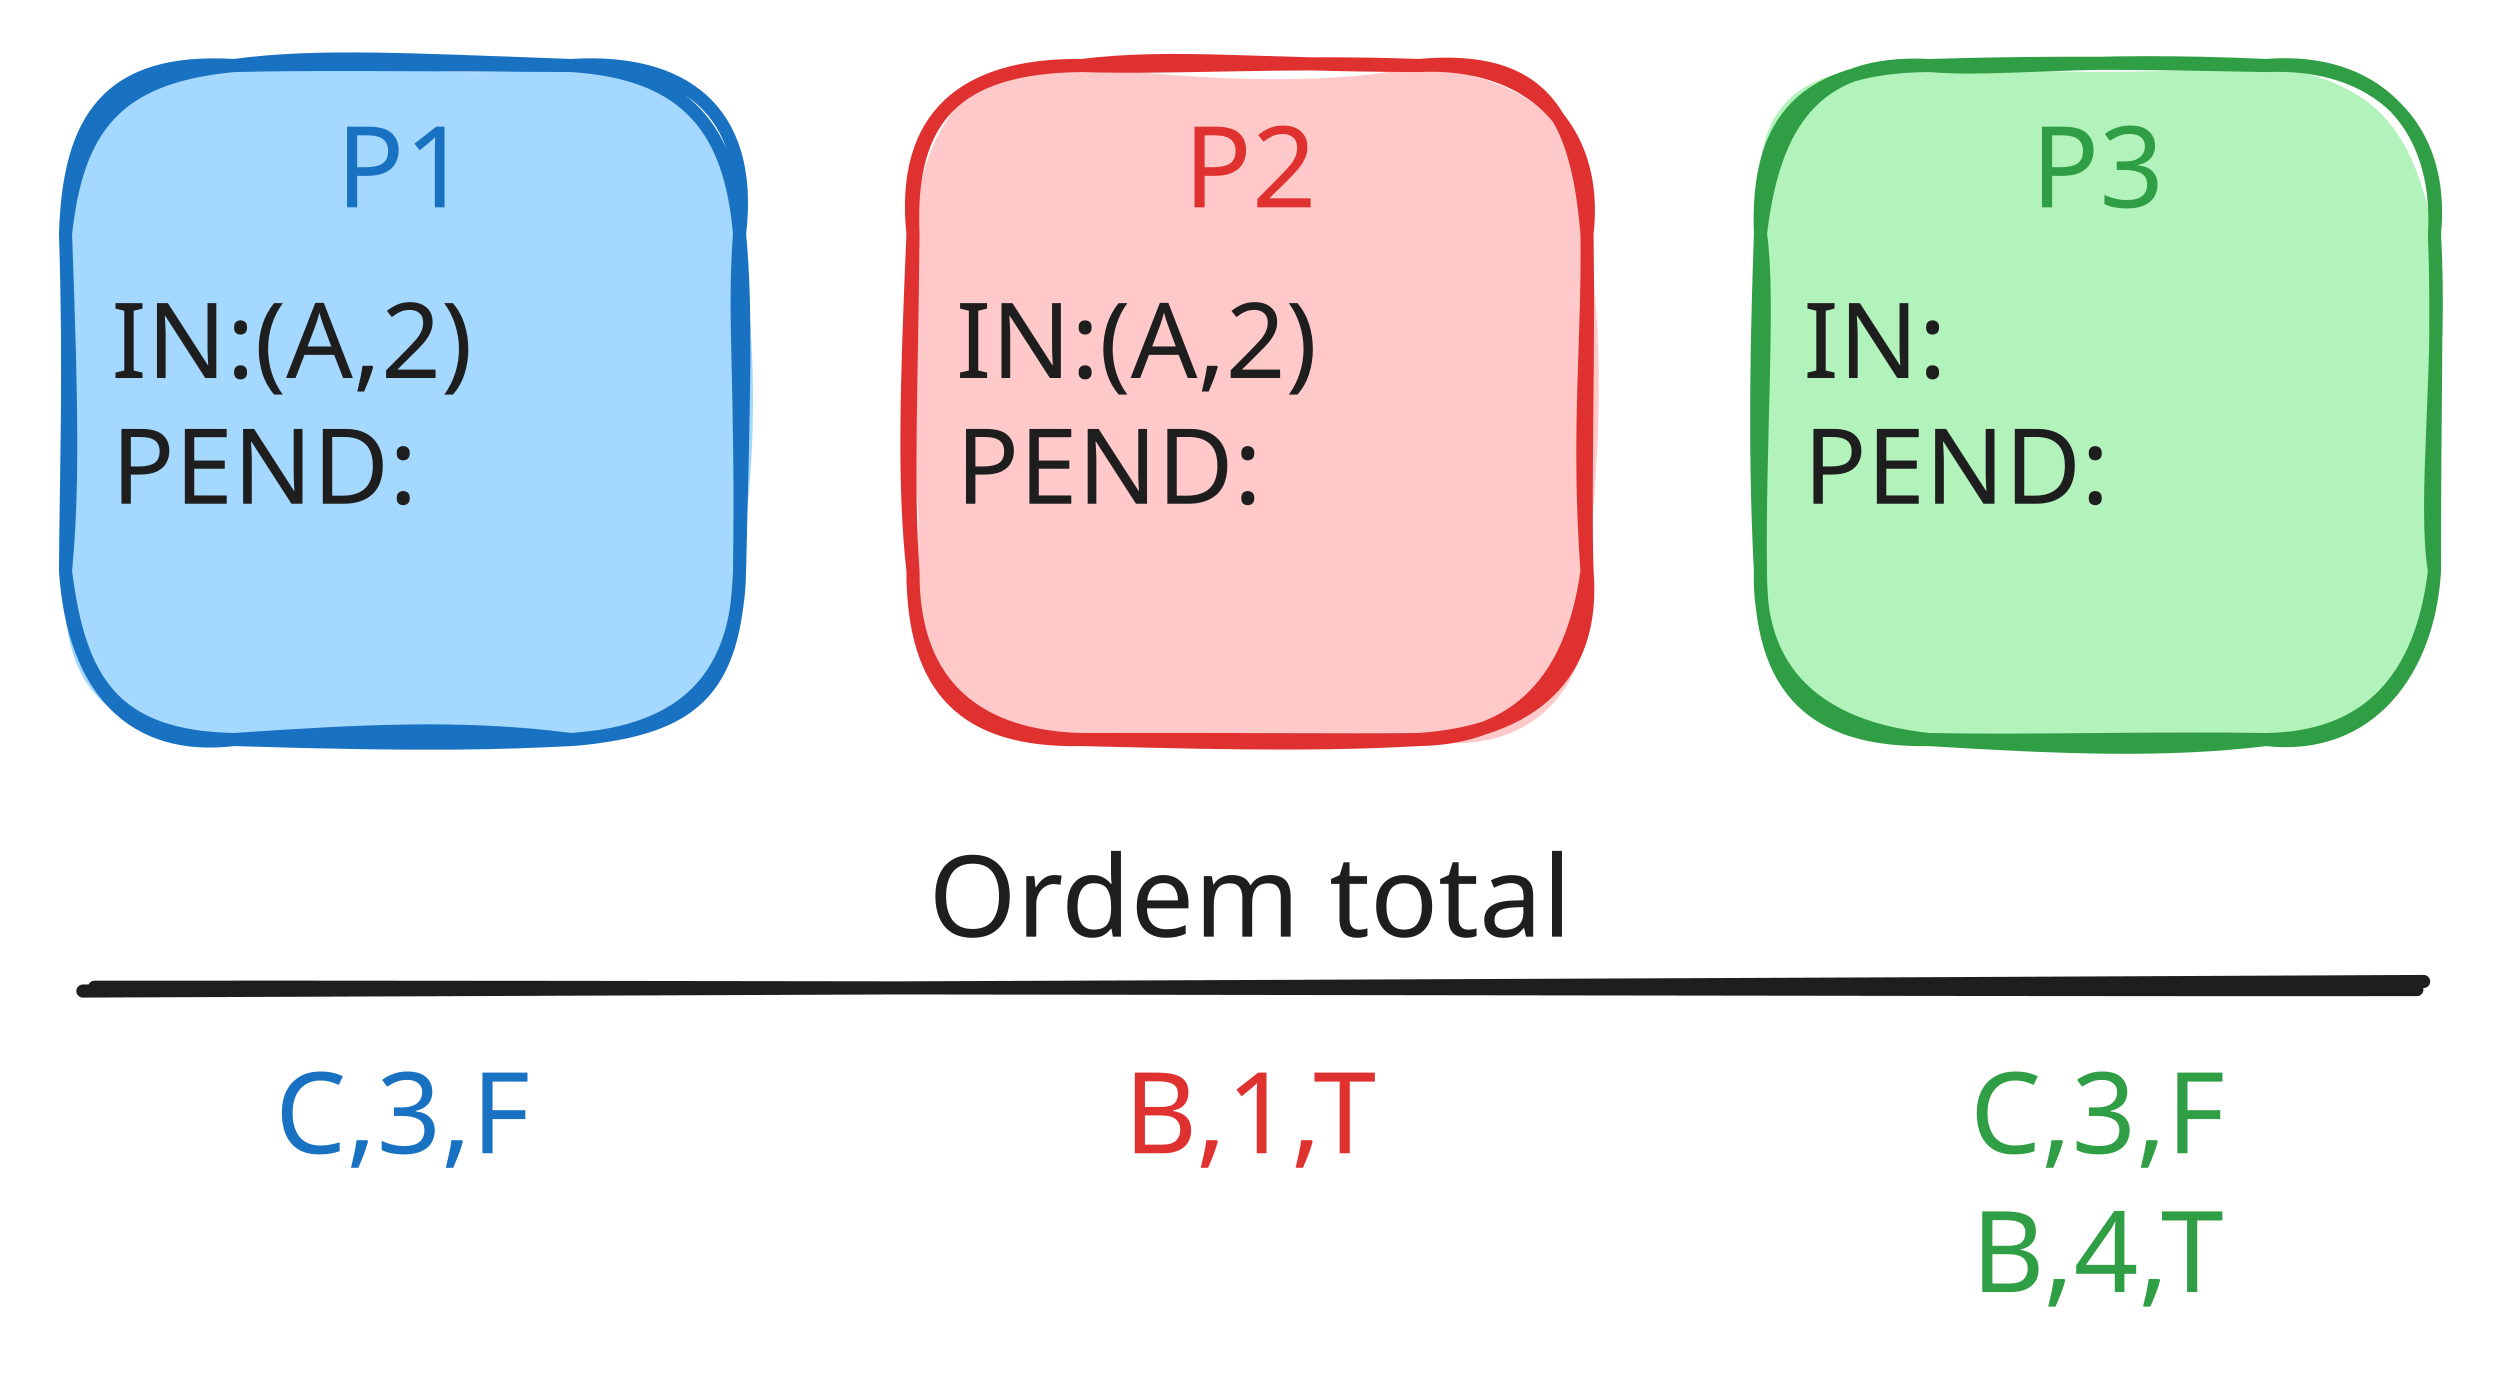
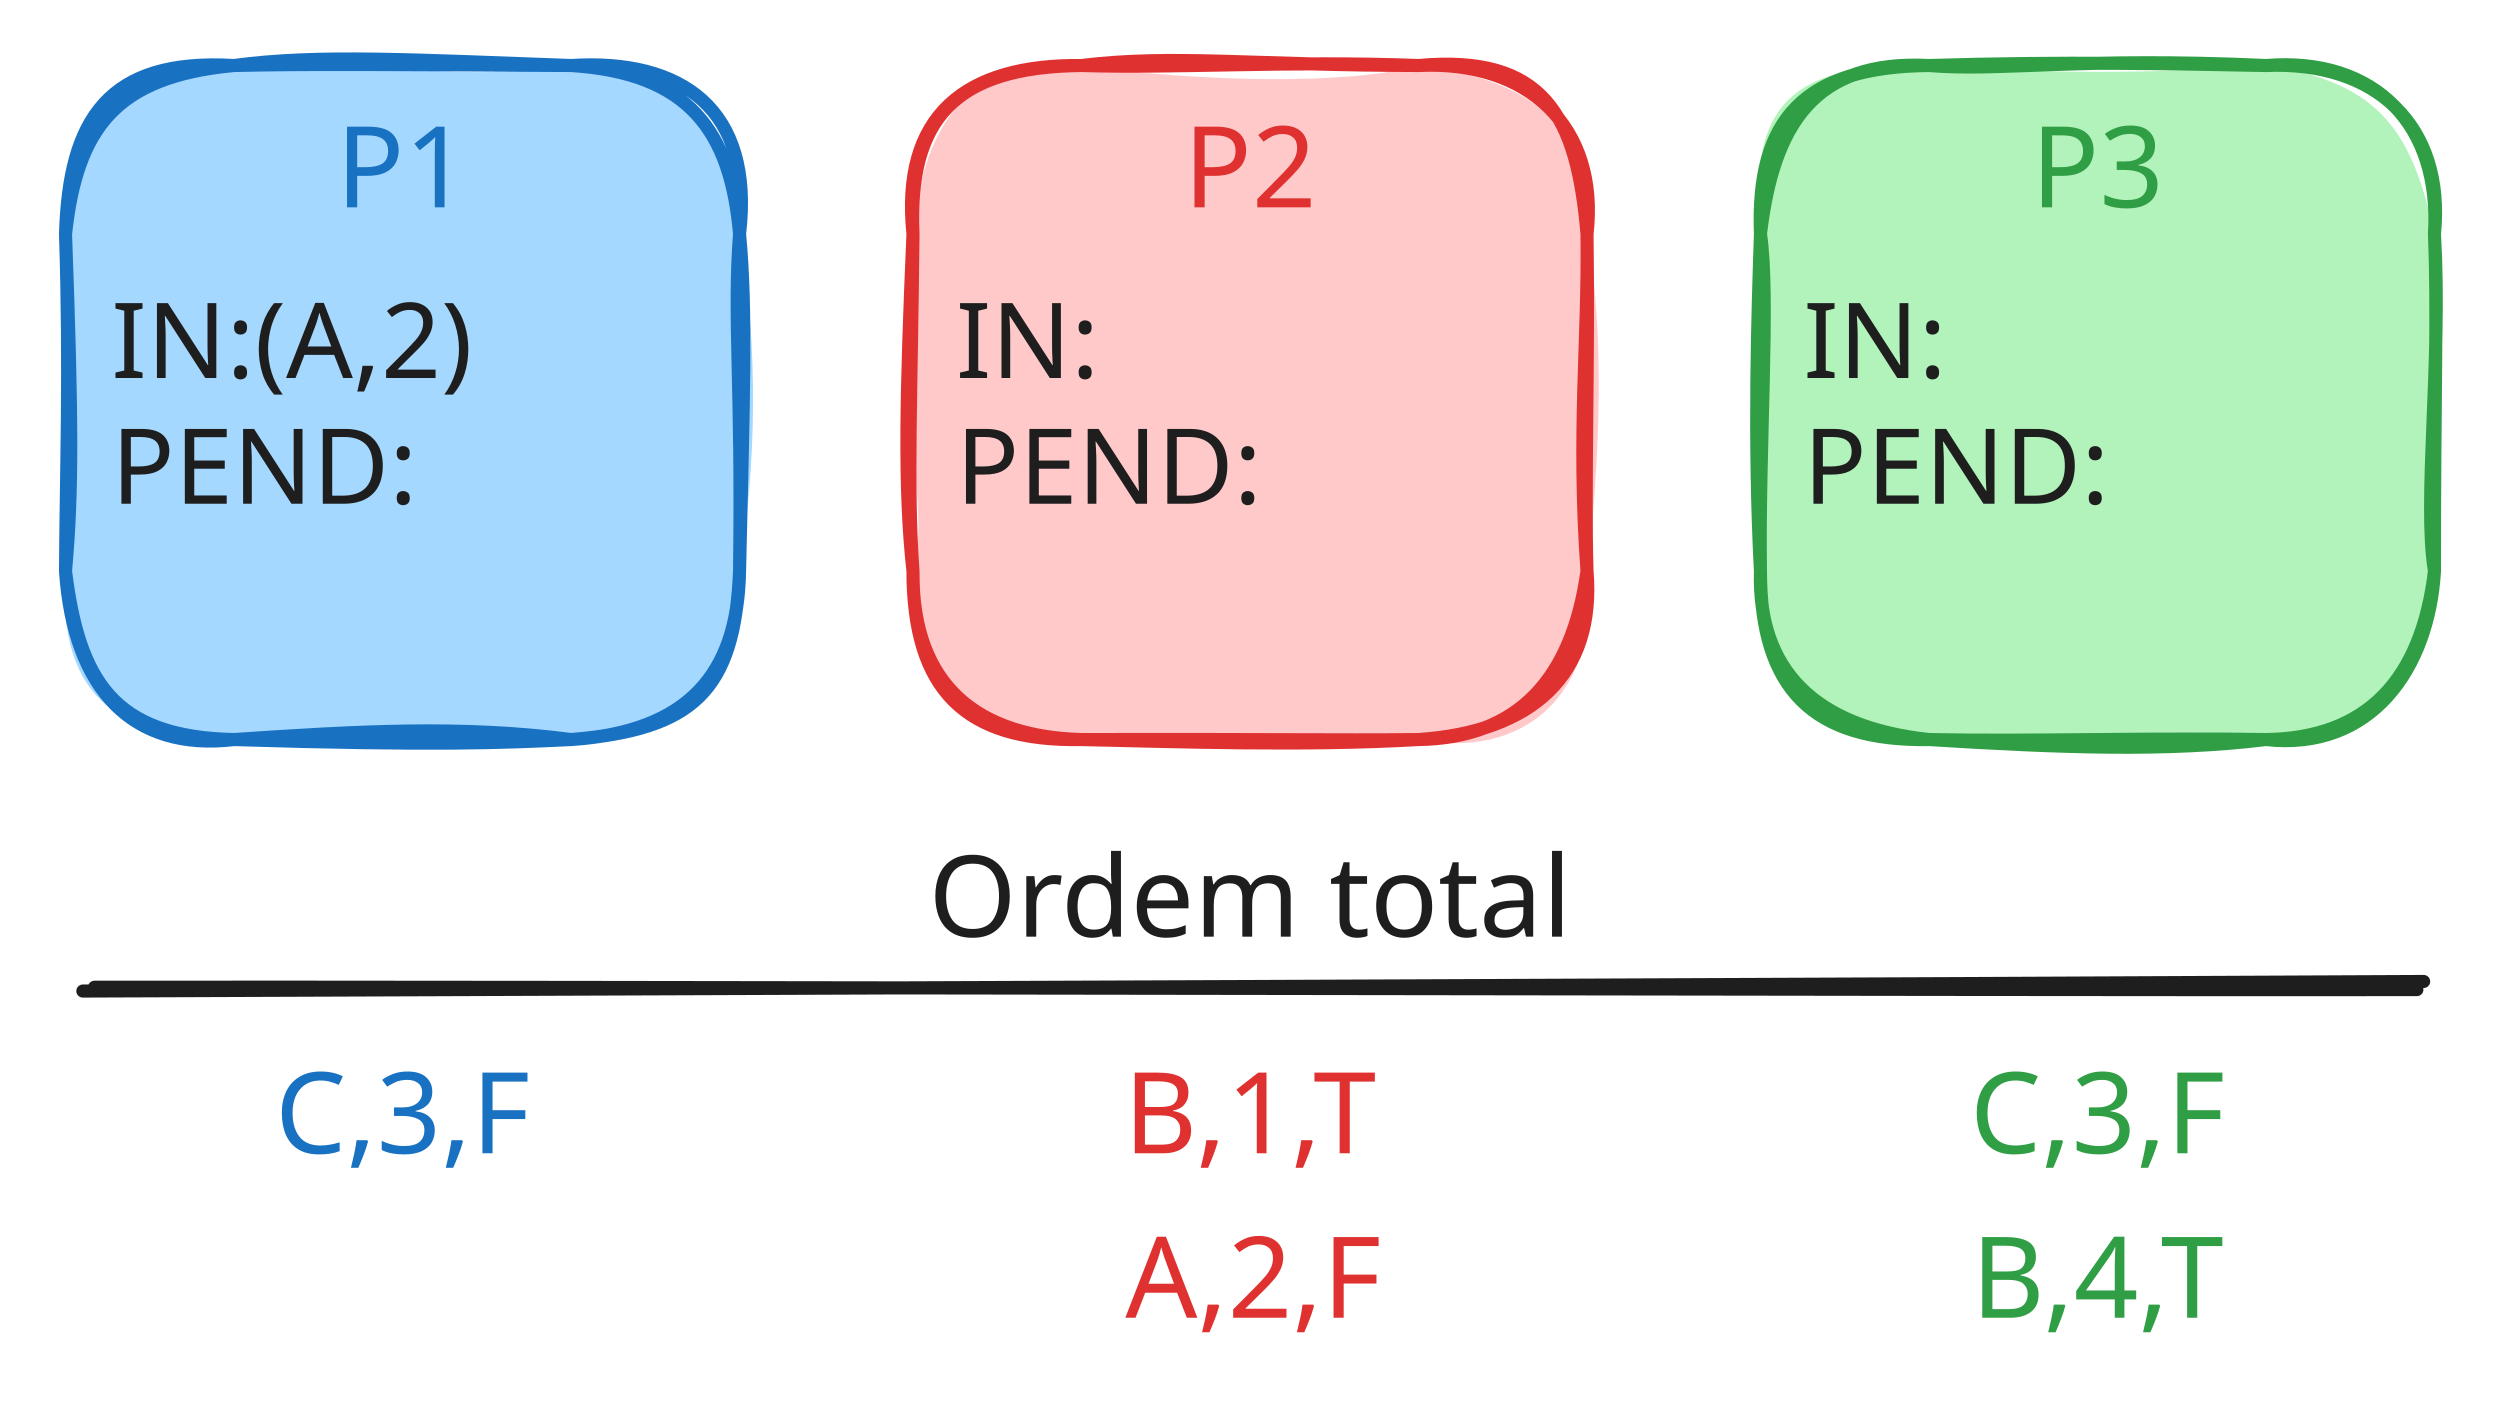
- <svg xmlns="http://www.w3.org/2000/svg" version="1.1" viewBox="0 0 381.584 211.257" width="381.584" height="211.257">
+ <svg xmlns="http://www.w3.org/2000/svg" version="1.1" viewBox="0 0 381.584 215.169" width="381.584" height="215.169">
  <defs>
    <style class="style-fonts">
      @font-face {
        font-family: "Virgil";
        src: url("https://excalidraw.com/Virgil.woff2");
      }
      @font-face {
        font-family: "Cascadia";
        src: url("https://excalidraw.com/Cascadia.woff2");
      }
      @font-face {
        font-family: "Assistant";
        src: url("https://excalidraw.com/Assistant-Regular.woff2");
      }
    </style>
  </defs>
  <g stroke-linecap="round" transform="translate(10 10) rotate(0 51.44038 51.44038)">
    <path d="M25.72 0 C39.04 -3.11, 54.07 3.39, 77.16 0 C94.98 -0.52, 101.44 10.99, 102.88 25.72 C105.86 43.7, 105.39 60.76, 102.88 77.16 C105.42 90.95, 96.33 100.98, 77.16 102.88 C61.44 102.24, 45.33 100.55, 25.72 102.88 C9.48 102.74, -1.44 97.58, 0 77.16 C-1.82 63.77, 3.77 48.05, 0 25.72 C-0.42 11.01, 11.3 1.48, 25.72 0" stroke="none" stroke-width="0" fill="#a5d8ff" />
    <path d="M25.72 0 C38.5 -1.74, 53.31 -0.85, 77.16 0 M25.72 0 C36.51 -0.26, 49.01 -0.16, 77.16 0 M77.16 0 C95.19 1.13, 101.53 10.05, 102.88 25.72 M77.16 0 C94.01 -1.08, 105.15 6.59, 102.88 25.72 M102.88 25.72 C101.89 38.82, 103.28 48.33, 102.88 77.16 M102.88 25.72 C104 37.48, 103.47 51.2, 102.88 77.16 M102.88 77.16 C102.63 92.85, 95.01 101.73, 77.16 102.88 M102.88 77.16 C102.13 95.54, 95.82 101.35, 77.16 102.88 M77.16 102.88 C60.35 100.69, 44.55 101.61, 25.72 102.88 M77.16 102.88 C66.94 103.37, 56.41 103.84, 25.72 102.88 M25.72 102.88 C10.38 104.73, 1.22 95.39, 0 77.16 M25.72 102.88 C7.26 102.51, 2.07 93.83, 0 77.16 M0 77.16 C0.08 62.17, 0.69 46.85, 0 25.72 M0 77.16 C1.08 65.2, 1.05 54.38, 0 25.72 M0 25.72 C1.76 9.63, 7.59 1.69, 25.72 0 M0 25.72 C0.52 8.24, 6.41 -1.15, 25.72 0" stroke="#1971c2" stroke-width="2" fill="none" />
  </g>
  <g transform="translate(16.98514 42.24038) rotate(0 37.5 19.2)">
    <text x="0" y="15.45" font-family="Cascadia, Segoe UI Emoji" font-size="16px" fill="#1e1e1e" text-anchor="start" style="white-space: pre;" direction="ltr" dominant-baseline="alphabetic">IN:(A,2)</text>
    <text x="0" y="34.65" font-family="Cascadia, Segoe UI Emoji" font-size="16px" fill="#1e1e1e" text-anchor="start" style="white-space: pre;" direction="ltr" dominant-baseline="alphabetic">PEND: </text>
  </g>
  <g transform="translate(51.34468 15) rotate(0 10.0957 10.34206)">
    <text x="10.096" y="16.644" font-family="Cascadia, Segoe UI Emoji" font-size="17.237px" fill="#1971c2" text-anchor="middle" style="white-space: pre;" direction="ltr" dominant-baseline="alphabetic">P1</text>
  </g>
  <g stroke-linecap="round" transform="translate(139.3516 10) rotate(0 51.44038 51.44038)">
    <path d="M25.72 0 C44.11 2.55, 66.6 2.99, 77.16 0 C95.73 2.24, 103.69 10.35, 102.88 25.72 C105.56 40.25, 104.96 59.87, 102.88 77.16 C105.05 96.06, 93.1 106, 77.16 102.88 C64.43 106.12, 52.93 100.01, 25.72 102.88 C11.65 100.33, -0.3 97.35, 0 77.16 C2.83 67.4, -2.78 54.32, 0 25.72 C1.21 10.8, 7.64 -2.01, 25.72 0" stroke="none" stroke-width="0" fill="#ffc9c9" />
    <path d="M25.72 0 C39.57 -1.7, 51.8 -0.05, 77.16 0 M25.72 0 C40.64 0.45, 56.78 -0.76, 77.16 0 M77.16 0 C96.28 -1.72, 101.34 7.53, 102.88 25.72 M77.16 0 C93.96 -0.83, 104.76 9.34, 102.88 25.72 M102.88 25.72 C103.11 42.16, 101.34 55.75, 102.88 77.16 M102.88 25.72 C103.17 44.32, 102.49 64.61, 102.88 77.16 M102.88 77.16 C104.2 92.98, 94.61 101.71, 77.16 102.88 M102.88 77.16 C100.6 93.61, 92.38 102.66, 77.16 102.88 M77.16 102.88 C65.23 103.02, 50.37 102.8, 25.72 102.88 M77.16 102.88 C59.48 103.9, 40.01 103.19, 25.72 102.88 M25.72 102.88 C10.38 102.47, -0.17 95.11, 0 77.16 M25.72 102.88 C7.95 103.21, 0.01 95.34, 0 77.16 M0 77.16 C-1.41 64.5, -1.04 49.81, 0 25.72 M0 77.16 C-0.94 64.26, -0.22 49.52, 0 25.72 M0 25.72 C-1.88 7.58, 8.02 -0.2, 25.72 0 M0 25.72 C-0.78 8.13, 6.39 0.2, 25.72 0" stroke="#e03131" stroke-width="2" fill="none" />
  </g>
-   <g transform="translate(145.8939 42.24038) rotate(0 37.5 19.2)">
-     <text x="0" y="15.45" font-family="Cascadia, Segoe UI Emoji" font-size="16px" fill="#1e1e1e" text-anchor="start" style="white-space: pre;" direction="ltr" dominant-baseline="alphabetic">IN:(A,2)</text>
+   <g transform="translate(145.8939 42.24038) rotate(0 28.125 19.2)">
+     <text x="0" y="15.45" font-family="Cascadia, Segoe UI Emoji" font-size="16px" fill="#1e1e1e" text-anchor="start" style="white-space: pre;" direction="ltr" dominant-baseline="alphabetic">IN:</text>
    <text x="0" y="34.65" font-family="Cascadia, Segoe UI Emoji" font-size="16px" fill="#1e1e1e" text-anchor="start" style="white-space: pre;" direction="ltr" dominant-baseline="alphabetic">PEND: </text>
  </g>
  <g stroke-linecap="round" transform="translate(268.7032 10) rotate(0 51.44038 51.44038)">
    <path d="M25.72 0 C46.04 1.51, 64.3 1.04, 77.16 0 C95 2.54, 99.52 10.6, 102.88 25.72 C105.42 40.19, 102.05 54.28, 102.88 77.16 C99.99 95.21, 94.16 101.44, 77.16 102.88 C60.13 99.61, 36.64 105.2, 25.72 102.88 C5.64 102.46, 2.43 97.03, 0 77.16 C1.95 61.83, -0.19 40.05, 0 25.72 C-1.97 5.53, 4.99 -0.36, 25.72 0" stroke="none" stroke-width="0" fill="#b2f2bb" />
    <path d="M25.72 0 C36.66 0.92, 48.59 -1.31, 77.16 0 M25.72 0 C45.94 -0.62, 63.42 -0.28, 77.16 0 M77.16 0 C94.01 -0.73, 104.52 9.24, 102.88 25.72 M77.16 0 C93.96 -1.37, 103.89 9.19, 102.88 25.72 M102.88 25.72 C104.02 45.48, 101.1 66.46, 102.88 77.16 M102.88 25.72 C103.37 37.53, 102.86 50.08, 102.88 77.16 M102.88 77.16 C100.9 93.7, 92.63 102.69, 77.16 102.88 M102.88 77.16 C102.01 92.06, 93.23 104.67, 77.16 102.88 M77.16 102.88 C61.86 104.73, 46.18 104.14, 25.72 102.88 M77.16 102.88 C59.85 102.59, 40.65 103.2, 25.72 102.88 M25.72 102.88 C8.03 103.17, 0.01 95.21, 0 77.16 M25.72 102.88 C8.21 101, -0.43 92.2, 0 77.16 M0 77.16 C-0.28 58.41, 1.44 35.17, 0 25.72 M0 77.16 C-1.06 56.88, -0.39 37.5, 0 25.72 M0 25.72 C-0.68 8.18, 6.67 0.17, 25.72 0 M0 25.72 C1.97 9, 8.24 -0.92, 25.72 0" stroke="#2f9e44" stroke-width="2" fill="none" />
  </g>
  <g transform="translate(275.2455 42.24038) rotate(0 28.125 19.2)">
    <text x="0" y="15.45" font-family="Cascadia, Segoe UI Emoji" font-size="16px" fill="#1e1e1e" text-anchor="start" style="white-space: pre;" direction="ltr" dominant-baseline="alphabetic">IN: </text>
    <text x="0" y="34.65" font-family="Cascadia, Segoe UI Emoji" font-size="16px" fill="#1e1e1e" text-anchor="start" style="white-space: pre;" direction="ltr" dominant-baseline="alphabetic">PEND: </text>
  </g>
  <g stroke-linecap="round">
    <g transform="translate(13.4573 150.3764) rotate(0 178.3114 0)">
      <path d="M-0.81 0.89 C58.51 0.68, 296.7 -0.25, 356.47 -0.57 M0.97 0.31 C60.07 0.2, 295.99 0.77, 355.44 0.67" stroke="#1e1e1e" stroke-width="2" fill="none" />
    </g>
  </g>
  <mask />
  <g transform="translate(135.2656 126.3211) rotate(0 55.52637 10.34206)">
    <text x="55.526" y="16.644" font-family="Cascadia, Segoe UI Emoji" font-size="17.237px" fill="#1e1e1e" text-anchor="middle" style="white-space: pre;" direction="ltr" dominant-baseline="alphabetic">Ordem total</text>
  </g>
  <g transform="translate(310.0479 15) rotate(0 10.0957 10.34206)">
    <text x="10.096" y="16.644" font-family="Cascadia, Segoe UI Emoji" font-size="17.237px" fill="#2f9e44" text-anchor="middle" style="white-space: pre;" direction="ltr" dominant-baseline="alphabetic">P3</text>
  </g>
  <g transform="translate(180.6963 15) rotate(0 10.0957 10.34206)">
    <text x="10.096" y="16.644" font-family="Cascadia, Segoe UI Emoji" font-size="17.237px" fill="#e03131" text-anchor="middle" style="white-space: pre;" direction="ltr" dominant-baseline="alphabetic">P2</text>
  </g>
  <g transform="translate(36.20113 159.3864) rotate(0 25.23926 10.34206)">
    <text x="25.239" y="16.644" font-family="Cascadia, Segoe UI Emoji" font-size="17.237px" fill="#1971c2" text-anchor="middle" style="white-space: pre;" direction="ltr" dominant-baseline="alphabetic">C,3,F</text>
  </g>
  <g transform="translate(165.5527 159.3864) rotate(0 25.23926 10.34206)">
    <text x="25.239" y="16.644" font-family="Cascadia, Segoe UI Emoji" font-size="17.237px" fill="#e03131" text-anchor="middle" style="white-space: pre;" direction="ltr" dominant-baseline="alphabetic">B,1,T</text>
  </g>
  <g transform="translate(294.9043 159.3864) rotate(0 25.23926 10.34206)">
    <text x="25.239" y="16.644" font-family="Cascadia, Segoe UI Emoji" font-size="17.237px" fill="#2f9e44" text-anchor="middle" style="white-space: pre;" direction="ltr" dominant-baseline="alphabetic">C,3,F</text>
  </g>
-   <g transform="translate(294.9043 180.5729) rotate(0 25.23926 10.34206)">
+   <g transform="translate(294.9043 184.4846) rotate(0 25.23926 10.34206)">
    <text x="25.239" y="16.644" font-family="Cascadia, Segoe UI Emoji" font-size="17.237px" fill="#2f9e44" text-anchor="middle" style="white-space: pre;" direction="ltr" dominant-baseline="alphabetic">B,4,T</text>
  </g>
+   <g transform="translate(166.0483 184.4846) rotate(0 25.23926 10.34206)">
+     <text x="25.239" y="16.644" font-family="Cascadia, Segoe UI Emoji" font-size="17.237px" fill="#e03131" text-anchor="middle" style="white-space: pre;" direction="ltr" dominant-baseline="alphabetic">A,2,F</text>
+   </g>
</svg>
